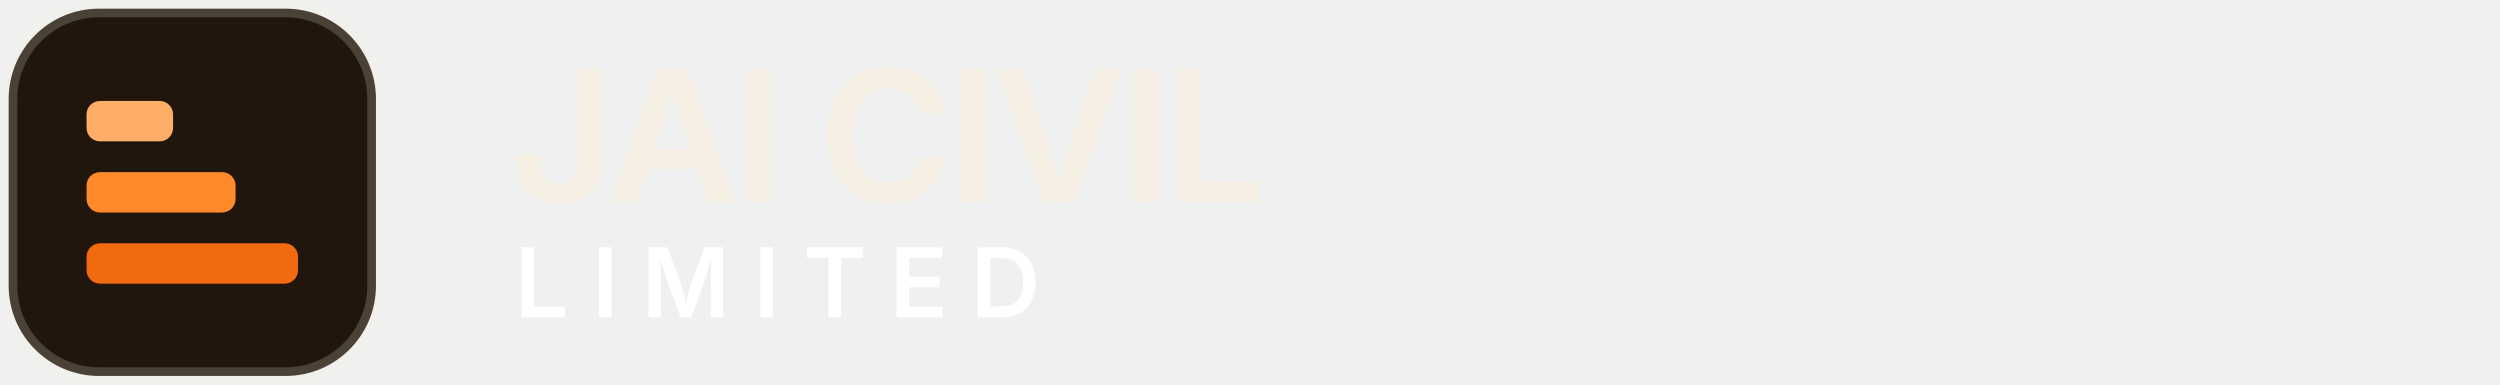
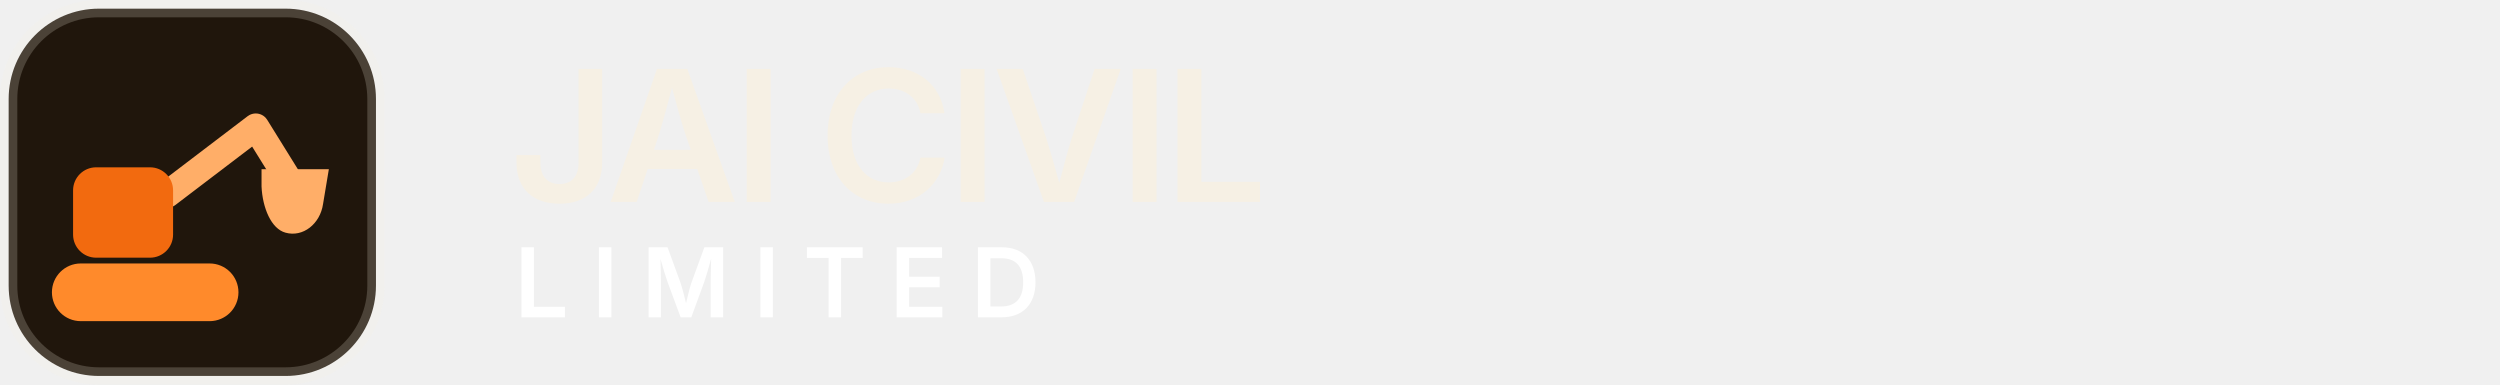
<svg xmlns="http://www.w3.org/2000/svg" viewBox="0 0 260 40" width="260" height="40" role="img" aria-label="Jai Civil Limited">
  <rect x="0.9" y="0.9" width="38.2" height="38.2" rx="9.4" fill="#20160C" stroke="rgba(246,240,228,0.2)" stroke-width="1.8" />
-   <rect x="9" y="10.5" width="9" height="4.2" rx="1.4" fill="#FFAE68" />
-   <rect x="9" y="17.9" width="15.5" height="4.2" rx="1.4" fill="#FF8A2B" />
-   <rect x="9" y="25.3" width="22" height="4.2" rx="1.4" fill="#F26A0F" />
+   <path d="M17.4 20.2 L26.6 13.2 L30.2 19.0" fill="none" stroke="#FFAE68" stroke-width="2.8" stroke-linecap="round" stroke-linejoin="round" />
+   <path d="M27.2 17.6 L34.2 17.6 L33.6 21.2 C33.3 23.3 31.5 24.7 29.7 24.2 C28.2 23.8 27.3 21.6 27.2 19.4 Z" fill="#FFAE68" />
+   <rect x="7.6" y="17.4" width="10.4" height="9.4" rx="2.4" fill="#F26A0F" />
+   <rect x="5.4" y="27.4" width="19.4" height="6" rx="3" fill="#FF8A2B" />
  <text x="53" y="21" font-family="Inter, Arial, sans-serif" font-size="19" font-weight="600" letter-spacing="-0.6" fill="#F6F0E4">JAI CIVIL</text>
  <text x="53.5" y="33" font-family="Inter, Arial, sans-serif" font-size="10" font-weight="600" letter-spacing="2.4" fill="#FFFFFF">LIMITED</text>
</svg>
